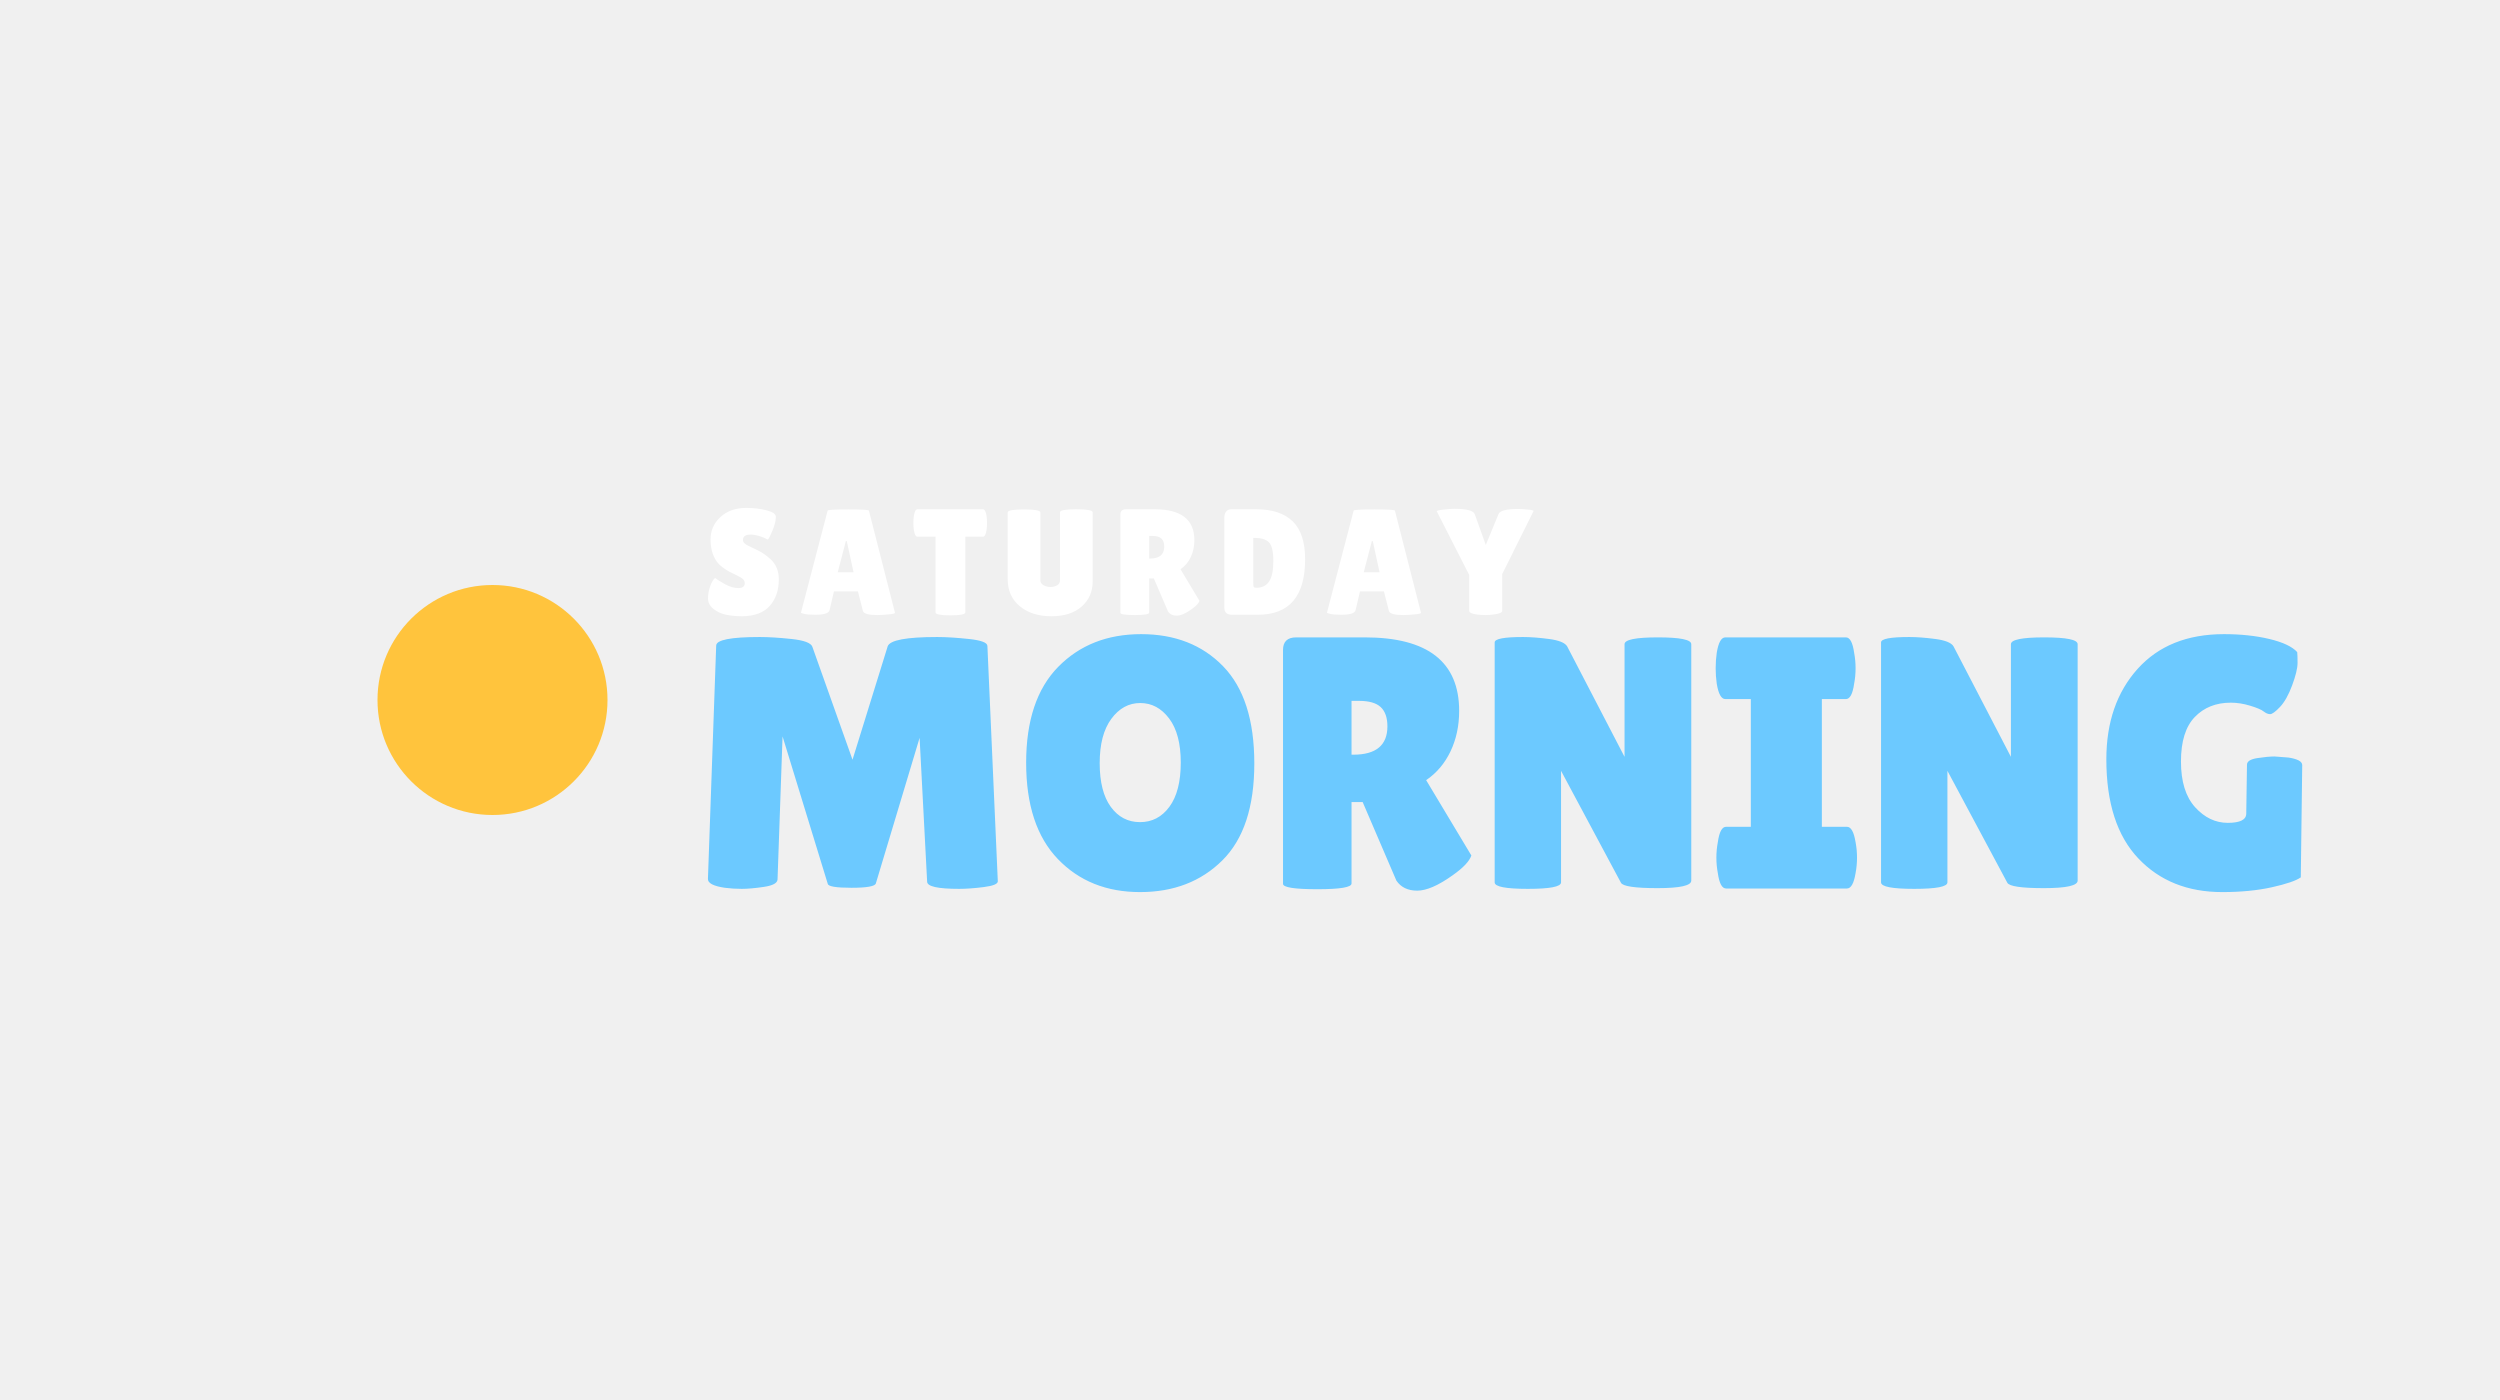
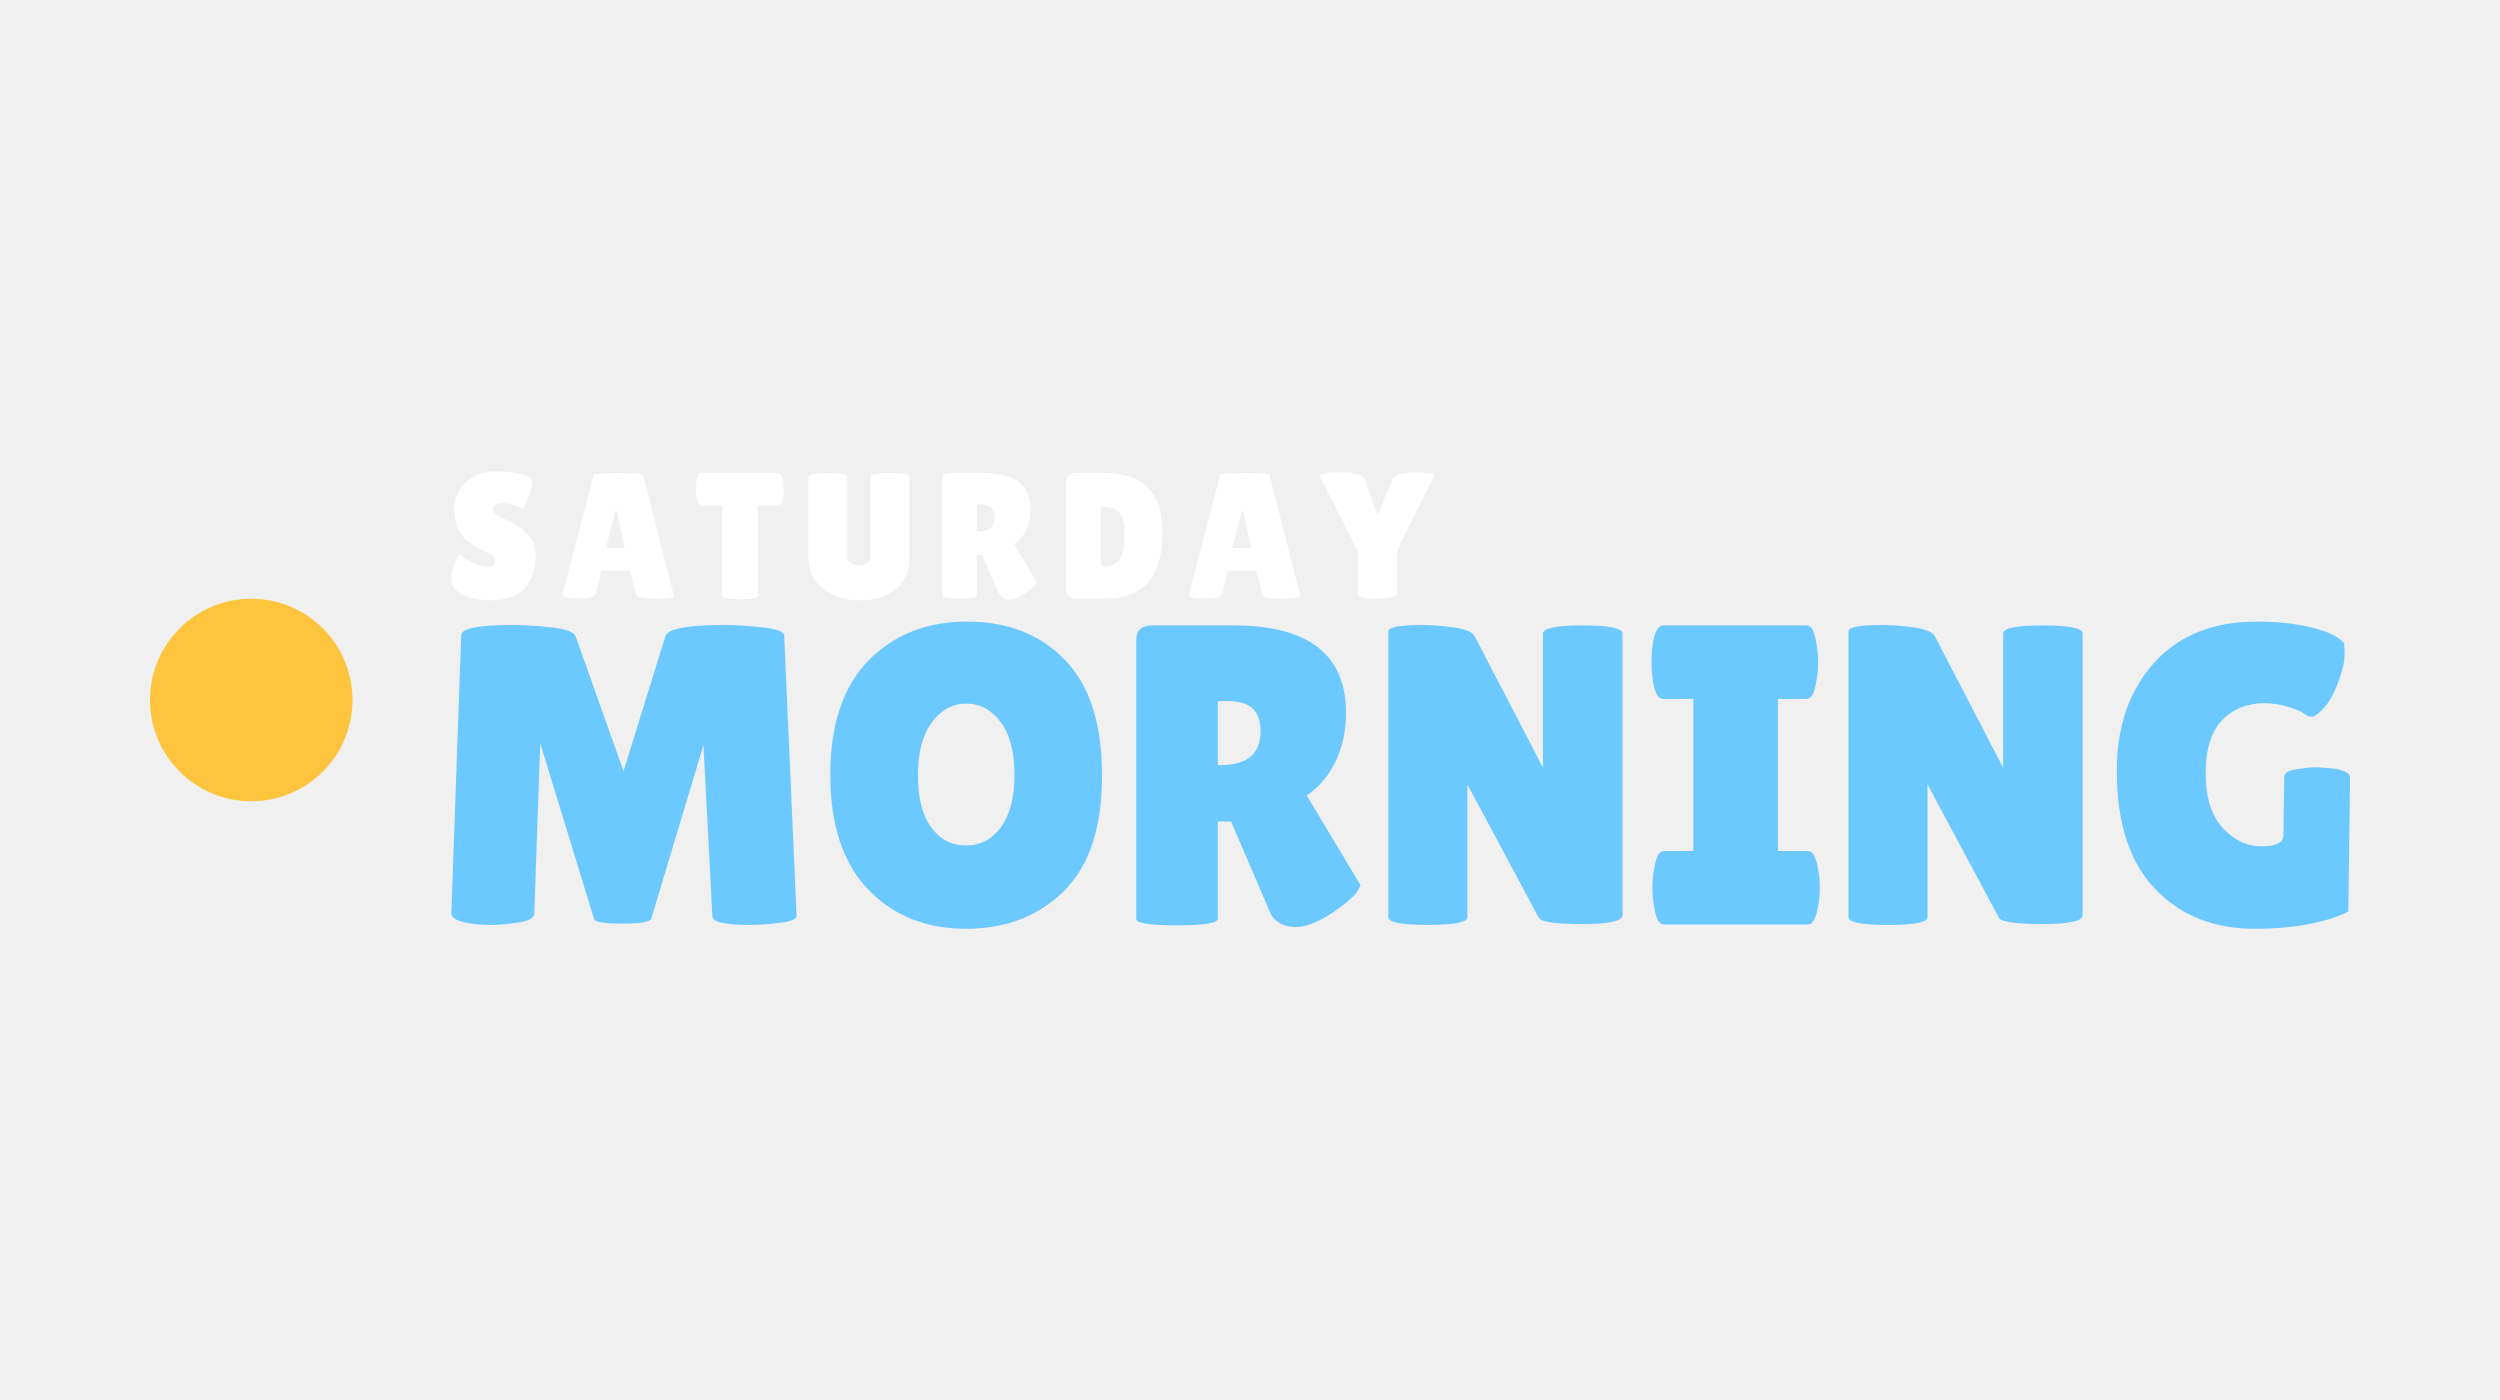
<svg xmlns="http://www.w3.org/2000/svg" viewBox="0 0 200 112" width="200" height="112">
-   <circle cx="39.4" cy="56.0" r="9.2" fill="#FFC43D" />
-   <path fill="#FFFFFF" transform="translate(56.29 49.18) scale(0.287)" d="M3.192 -10.248Q3.99 -9.618 5.943 -8.526Q7.896 -7.434 9.681 -7.434Q11.466 -7.434 11.466 -8.82Q11.466 -9.45 10.962 -9.933Q10.458 -10.416 9.114 -11.046Q7.77 -11.676 7.098 -12.033Q6.426 -12.39 5.313 -13.209Q4.2 -14.028 3.612 -14.91Q1.932 -17.304 1.932 -21.0Q1.932 -24.696 4.683 -27.237Q7.434 -29.778 11.886 -29.778Q14.91 -29.778 17.472 -29.127Q20.034 -28.476 20.118 -27.426Q20.118 -27.3 20.118 -27.174Q20.118 -25.704 19.194 -23.457Q18.27 -21.21 17.892 -20.958Q15.204 -22.344 13.083 -22.344Q10.962 -22.344 10.962 -20.832Q10.962 -19.908 12.516 -19.194Q12.852 -19.026 13.482 -18.732Q14.112 -18.438 14.931 -18.039Q15.75 -17.64 16.695 -17.031Q17.64 -16.422 18.732 -15.414Q20.958 -13.314 20.958 -9.87Q20.958 -5.376 18.48 -2.52Q16.002 0.336 10.836 0.42Q8.316 0.42 6.279 0.0Q4.242 -0.42 2.73 -1.638Q1.218 -2.856 1.218 -4.578Q1.218 -6.3 1.848 -8.001Q2.478 -9.702 3.192 -10.248ZM48.342 0.084Q44.688 0.084 44.394 -1.092L43.008 -6.51H36.33L35.112 -1.302Q34.86 0.0 31.08 0.0Q29.064 0.0 28.098 -0.231Q27.132 -0.462 27.132 -0.588L34.566 -29.022Q34.566 -29.358 40.32 -29.358Q46.074 -29.358 46.074 -29.022L53.34 -0.546Q53.34 -0.252 51.408 -0.084Q49.476 0.084 48.342 0.084ZM37.38 -11.844H41.79L39.9 -20.538H39.648ZM72.954 -0.672Q72.954 0.168 68.796 0.168Q64.638 0.168 64.638 -0.672V-21.756H59.598Q58.884 -21.756 58.59 -23.688Q58.464 -24.612 58.464 -25.578Q58.464 -26.544 58.59 -27.468Q58.884 -29.4 59.598 -29.4H77.868Q78.582 -29.4 78.876 -27.468Q79.002 -26.544 79.002 -25.578Q79.002 -24.612 78.876 -23.688Q78.582 -21.756 77.868 -21.756H72.954ZM99.33 -28.56Q99.33 -29.4 103.887 -29.4Q108.444 -29.4 108.444 -28.56V-9.282Q108.444 -4.998 105.378 -2.289Q102.312 0.42 96.915 0.42Q91.518 0.42 88.137 -2.373Q84.756 -5.166 84.756 -9.912V-28.518Q84.756 -29.358 89.313 -29.358Q93.87 -29.358 93.87 -28.518V-9.576Q93.87 -8.736 94.752 -8.232Q95.676 -7.728 96.684 -7.728Q97.692 -7.728 98.511 -8.19Q99.33 -8.652 99.33 -9.576ZM124.194 -0.588Q124.194 0.084 120.204 0.084Q116.172 0.084 116.172 -0.546V-27.93Q116.172 -29.4 117.726 -29.4H125.748Q136.794 -29.4 136.794 -20.79Q136.794 -18.186 135.786 -16.065Q134.778 -13.944 132.93 -12.684L138.222 -3.864Q137.886 -2.856 136.038 -1.554Q133.518 0.252 131.88 0.252Q130.242 0.252 129.444 -0.924L125.496 -10.122H124.194ZM124.194 -21.966V-15.666H124.404Q128.394 -15.666 128.394 -18.984Q128.394 -20.496 127.617 -21.231Q126.84 -21.966 125.076 -21.966ZM145.152 -1.932V-27.132Q145.152 -28.182 145.677 -28.791Q146.202 -29.4 147.042 -29.4H154.056Q160.734 -29.4 164.199 -26.04Q167.664 -22.68 167.664 -15.456Q167.664 0.0 154.476 0.0H147.294Q145.152 0.0 145.152 -1.932ZM153.216 -21.42V-8.862Q153.216 -7.98 153.342 -7.749Q153.468 -7.518 154.098 -7.518Q156.408 -7.518 157.605 -9.24Q158.802 -10.962 158.802 -14.973Q158.802 -18.984 157.563 -20.202Q156.324 -21.42 153.636 -21.42ZM194.964 0.084Q191.31 0.084 191.016 -1.092L189.63 -6.51H182.952L181.734 -1.302Q181.482 0.0 177.702 0.0Q175.686 0.0 174.72 -0.231Q173.754 -0.462 173.754 -0.588L181.188 -29.022Q181.188 -29.358 186.942 -29.358Q192.696 -29.358 192.696 -29.022L199.962 -0.546Q199.962 -0.252 198.03 -0.084Q196.098 0.084 194.964 0.084ZM184.002 -11.844H188.412L186.522 -20.538H186.27ZM221.55 -28.014Q222.096 -29.484 226.926 -29.484Q228.144 -29.484 229.803 -29.316Q231.462 -29.148 231.336 -28.896L222.6 -11.34V-1.092Q222.6 -0.378 220.29 -0.084Q219.114 0.084 217.98 0.084Q216.846 0.084 215.712 -0.042Q213.402 -0.336 213.402 -1.092V-11.088L204.372 -28.812Q204.204 -29.064 206.094 -29.295Q207.984 -29.526 209.286 -29.526Q214.452 -29.526 214.956 -28.014L218.022 -19.446Z" />
-   <path fill="#6CC9FF" transform="translate(55.20 71.08) scale(0.287)" d="M75.0 0.1Q66.1 0.1 66.1 -1.9L64.0 -42.0L51.8 -1.4Q51.4 -0.2 45.0 -0.2Q38.6 -0.2 38.4 -1.3L25.8 -42.4L24.4 -2.5Q24.3 -1.0 20.6 -0.45Q16.9 0.1 14.45 0.1Q12.0 0.1 9.7 -0.2Q4.9 -0.9 5.0 -2.7L7.3 -67.7Q7.3 -70.1 19.5 -70.1Q23.1 -70.1 28.3 -69.55Q33.5 -69.0 34.1 -67.4L45.3 -35.9L55.1 -67.5Q56.0 -70.1 68.9 -70.1Q72.6 -70.1 77.75 -69.55Q82.9 -69.0 82.9 -67.6L85.8 -2.0Q85.8 -0.9 81.9 -0.4Q78.0 0.1 75.0 0.1ZM125.45 1.0Q111.4 1.0 102.55 -8.2Q93.7 -17.4 93.7 -35.05Q93.7 -52.7 102.65 -61.8Q111.6 -70.9 125.75 -70.9Q139.9 -70.9 148.6 -61.95Q157.3 -53.0 157.3 -34.85Q157.3 -16.7 148.4 -7.85Q139.5 1.0 125.45 1.0ZM125.5 -51.7Q120.7 -51.7 117.45 -47.3Q114.2 -42.9 114.2 -34.95Q114.2 -27.0 117.3 -22.75Q120.4 -18.5 125.45 -18.5Q130.5 -18.5 133.65 -22.8Q136.8 -27.1 136.8 -35.1Q136.8 -43.1 133.55 -47.4Q130.3 -51.7 125.5 -51.7ZM184.4 -1.4Q184.4 0.2 174.9 0.2Q165.3 0.2 165.3 -1.3V-66.5Q165.3 -70.0 169.0 -70.0H188.1Q214.4 -70.0 214.4 -49.5Q214.4 -43.3 212.0 -38.25Q209.6 -33.2 205.2 -30.2L217.8 -9.2Q217.0 -6.8 212.6 -3.7Q206.6 0.6 202.7 0.6Q198.8 0.6 196.9 -2.2L187.5 -24.1H184.4ZM184.4 -52.3V-37.3H184.9Q194.4 -37.3 194.4 -45.2Q194.4 -48.8 192.55 -50.55Q190.7 -52.3 186.5 -52.3ZM279.1 -2.2Q279.1 -0.1 269.7 -0.1Q260.3 -0.1 259.5 -1.6L242.8 -32.8V-1.7Q242.8 0.1 233.55 0.1Q224.3 0.1 224.3 -1.7V-68.6Q224.3 -70.1 232.2 -70.1Q235.3 -70.1 239.45 -69.55Q243.6 -69.0 244.5 -67.5L260.5 -36.7V-68.1Q260.5 -70.0 269.8 -70.0Q279.1 -70.0 279.1 -68.1ZM295.7 -17.2V-52.8H288.6Q286.9 -52.8 286.2 -57.1Q285.9 -59.2 285.9 -61.4Q285.9 -63.6 286.2 -65.7Q286.9 -70.0 288.6 -70.0H322.2Q323.9 -70.0 324.5 -65.7Q324.9 -63.6 324.9 -61.4Q324.9 -59.2 324.5 -57.1Q323.9 -52.8 322.2 -52.8H315.5V-17.2H322.5Q324.2 -17.2 324.9 -12.9Q325.3 -10.8 325.3 -8.6Q325.3 -6.4 324.9 -4.3Q324.2 0.0 322.5 0.0H288.8Q287.1 0.0 286.5 -4.3Q286.1 -6.4 286.1 -8.6Q286.1 -10.8 286.5 -12.9Q287.1 -17.2 288.8 -17.2ZM386.8 -2.2Q386.8 -0.1 377.4 -0.1Q368.0 -0.1 367.2 -1.6L350.5 -32.8V-1.7Q350.5 0.1 341.25 0.1Q332.0 0.1 332.0 -1.7V-68.6Q332.0 -70.1 339.9 -70.1Q343.0 -70.1 347.15 -69.55Q351.3 -69.0 352.2 -67.5L368.2 -36.7V-68.1Q368.2 -70.0 377.5 -70.0Q386.8 -70.0 386.8 -68.1ZM433.8 -20.9 434.0 -34.5Q434.0 -35.9 436.9 -36.35Q439.8 -36.8 441.7 -36.8L445.6 -36.5Q449.4 -35.9 449.4 -34.4L449.0 -3.1Q447.0 -1.7 440.95 -0.35Q434.9 1.0 427.1 1.0Q412.6 1.0 403.7 -8.4Q394.8 -17.8 394.8 -36.0Q394.8 -51.5 403.5 -61.2Q412.2 -70.9 427.6 -70.9Q434.6 -70.9 440.25 -69.55Q445.9 -68.2 448.0 -65.9Q448.1 -65.1 448.1 -62.9Q448.1 -60.7 446.6 -56.65Q445.1 -52.6 443.2 -50.6Q441.3 -48.6 440.45 -48.6Q439.6 -48.6 438.65 -49.35Q437.7 -50.1 434.9 -50.95Q432.1 -51.8 429.5 -51.8Q423.3 -51.8 419.45 -47.8Q415.6 -43.8 415.6 -35.4Q415.6 -27.0 419.55 -22.65Q423.5 -18.3 428.65 -18.3Q433.8 -18.3 433.8 -20.9Z" />
+   <circle cx="20.1" cy="56.0" r="8.1" fill="#FFC43D" />
+   <path fill="#FFFFFF" transform="translate(35.69 47.88) scale(0.3418)" d="M3.192 -10.248Q3.99 -9.618 5.943 -8.526Q7.896 -7.434 9.681 -7.434Q11.466 -7.434 11.466 -8.82Q11.466 -9.45 10.962 -9.933Q10.458 -10.416 9.114 -11.046Q7.77 -11.676 7.098 -12.033Q6.426 -12.39 5.313 -13.209Q4.2 -14.028 3.612 -14.91Q1.932 -17.304 1.932 -21.0Q1.932 -24.696 4.683 -27.237Q7.434 -29.778 11.886 -29.778Q14.91 -29.778 17.472 -29.127Q20.034 -28.476 20.118 -27.426Q20.118 -27.3 20.118 -27.174Q20.118 -25.704 19.194 -23.457Q18.27 -21.21 17.892 -20.958Q15.204 -22.344 13.083 -22.344Q10.962 -22.344 10.962 -20.832Q10.962 -19.908 12.516 -19.194Q12.852 -19.026 13.482 -18.732Q14.112 -18.438 14.931 -18.039Q15.75 -17.64 16.695 -17.031Q17.64 -16.422 18.732 -15.414Q20.958 -13.314 20.958 -9.87Q20.958 -5.376 18.48 -2.52Q16.002 0.336 10.836 0.42Q8.316 0.42 6.279 0.0Q4.242 -0.42 2.73 -1.638Q1.218 -2.856 1.218 -4.578Q1.218 -6.3 1.848 -8.001Q2.478 -9.702 3.192 -10.248ZM48.342 0.084Q44.688 0.084 44.394 -1.092L43.008 -6.51H36.33L35.112 -1.302Q34.86 0.0 31.08 0.0Q29.064 0.0 28.098 -0.231Q27.132 -0.462 27.132 -0.588L34.566 -29.022Q34.566 -29.358 40.32 -29.358Q46.074 -29.358 46.074 -29.022L53.34 -0.546Q53.34 -0.252 51.408 -0.084Q49.476 0.084 48.342 0.084ZM37.38 -11.844H41.79L39.9 -20.538H39.648ZM72.954 -0.672Q72.954 0.168 68.796 0.168Q64.638 0.168 64.638 -0.672V-21.756H59.598Q58.884 -21.756 58.59 -23.688Q58.464 -24.612 58.464 -25.578Q58.464 -26.544 58.59 -27.468Q58.884 -29.4 59.598 -29.4H77.868Q78.582 -29.4 78.876 -27.468Q79.002 -26.544 79.002 -25.578Q79.002 -24.612 78.876 -23.688Q78.582 -21.756 77.868 -21.756H72.954ZM99.33 -28.56Q99.33 -29.4 103.887 -29.4Q108.444 -29.4 108.444 -28.56V-9.282Q108.444 -4.998 105.378 -2.289Q102.312 0.42 96.915 0.42Q91.518 0.42 88.137 -2.373Q84.756 -5.166 84.756 -9.912V-28.518Q84.756 -29.358 89.313 -29.358Q93.87 -29.358 93.87 -28.518V-9.576Q93.87 -8.736 94.752 -8.232Q95.676 -7.728 96.684 -7.728Q97.692 -7.728 98.511 -8.19Q99.33 -8.652 99.33 -9.576ZM124.194 -0.588Q124.194 0.084 120.204 0.084Q116.172 0.084 116.172 -0.546V-27.93Q116.172 -29.4 117.726 -29.4H125.748Q136.794 -29.4 136.794 -20.79Q136.794 -18.186 135.786 -16.065Q134.778 -13.944 132.93 -12.684L138.222 -3.864Q137.886 -2.856 136.038 -1.554Q133.518 0.252 131.88 0.252Q130.242 0.252 129.444 -0.924L125.496 -10.122H124.194ZM124.194 -21.966V-15.666H124.404Q128.394 -15.666 128.394 -18.984Q128.394 -20.496 127.617 -21.231Q126.84 -21.966 125.076 -21.966ZM145.152 -1.932V-27.132Q145.152 -28.182 145.677 -28.791Q146.202 -29.4 147.042 -29.4H154.056Q160.734 -29.4 164.199 -26.04Q167.664 -22.68 167.664 -15.456Q167.664 0.0 154.476 0.0H147.294Q145.152 0.0 145.152 -1.932ZM153.216 -21.42V-8.862Q153.216 -7.98 153.342 -7.749Q153.468 -7.518 154.098 -7.518Q156.408 -7.518 157.605 -9.24Q158.802 -10.962 158.802 -14.973Q158.802 -18.984 157.563 -20.202Q156.324 -21.42 153.636 -21.42ZM194.964 0.084Q191.31 0.084 191.016 -1.092L189.63 -6.51H182.952L181.734 -1.302Q181.482 0.0 177.702 0.0Q175.686 0.0 174.72 -0.231Q173.754 -0.462 173.754 -0.588L181.188 -29.022Q181.188 -29.358 186.942 -29.358Q192.696 -29.358 192.696 -29.022L199.962 -0.546Q199.962 -0.252 198.03 -0.084Q196.098 0.084 194.964 0.084ZM184.002 -11.844H188.412L186.522 -20.538H186.27ZM221.55 -28.014Q222.096 -29.484 226.926 -29.484Q228.144 -29.484 229.803 -29.316Q231.462 -29.148 231.336 -28.896L222.6 -11.34V-1.092Q222.6 -0.378 220.29 -0.084Q219.114 0.084 217.98 0.084Q216.846 0.084 215.712 -0.042Q213.402 -0.336 213.402 -1.092V-11.088L204.372 -28.812Q204.204 -29.064 206.094 -29.295Q207.984 -29.526 209.286 -29.526Q214.452 -29.526 214.956 -28.014L218.022 -19.446Z" />
+   <path fill="#6CC9FF" transform="translate(34.40 73.96) scale(0.3418)" d="M75.0 0.1Q66.1 0.1 66.1 -1.9L64.0 -42.0L51.8 -1.4Q51.4 -0.2 45.0 -0.2Q38.6 -0.2 38.4 -1.3L25.8 -42.4L24.4 -2.5Q24.3 -1.0 20.6 -0.45Q16.9 0.1 14.45 0.1Q12.0 0.1 9.7 -0.2Q4.9 -0.9 5.0 -2.7L7.3 -67.7Q7.3 -70.1 19.5 -70.1Q23.1 -70.1 28.3 -69.55Q33.5 -69.0 34.1 -67.4L45.3 -35.9L55.1 -67.5Q56.0 -70.1 68.9 -70.1Q72.6 -70.1 77.75 -69.55Q82.9 -69.0 82.9 -67.6L85.8 -2.0Q85.8 -0.9 81.9 -0.4Q78.0 0.1 75.0 0.1ZM125.45 1.0Q111.4 1.0 102.55 -8.2Q93.7 -17.4 93.7 -35.05Q93.7 -52.7 102.65 -61.8Q111.6 -70.9 125.75 -70.9Q139.9 -70.9 148.6 -61.95Q157.3 -53.0 157.3 -34.85Q157.3 -16.7 148.4 -7.85Q139.5 1.0 125.45 1.0ZM125.5 -51.7Q120.7 -51.7 117.45 -47.3Q114.2 -42.9 114.2 -34.95Q114.2 -27.0 117.3 -22.75Q120.4 -18.5 125.45 -18.5Q130.5 -18.5 133.65 -22.8Q136.8 -27.1 136.8 -35.1Q136.8 -43.1 133.55 -47.4Q130.3 -51.7 125.5 -51.7ZM184.4 -1.4Q184.4 0.2 174.9 0.2Q165.3 0.2 165.3 -1.3V-66.5Q165.3 -70.0 169.0 -70.0H188.1Q214.4 -70.0 214.4 -49.5Q214.4 -43.3 212.0 -38.25Q209.6 -33.2 205.2 -30.2L217.8 -9.2Q217.0 -6.8 212.6 -3.7Q206.6 0.6 202.7 0.6Q198.8 0.6 196.9 -2.2L187.5 -24.1H184.4ZM184.4 -52.3V-37.3H184.9Q194.4 -37.3 194.4 -45.2Q194.4 -48.8 192.55 -50.55Q190.7 -52.3 186.5 -52.3ZM279.1 -2.2Q279.1 -0.1 269.7 -0.1Q260.3 -0.1 259.5 -1.6L242.8 -32.8V-1.7Q242.8 0.1 233.55 0.1Q224.3 0.1 224.3 -1.7V-68.6Q224.3 -70.1 232.2 -70.1Q235.3 -70.1 239.45 -69.55Q243.6 -69.0 244.5 -67.5L260.5 -36.7V-68.1Q260.5 -70.0 269.8 -70.0Q279.1 -70.0 279.1 -68.1ZM295.7 -17.2V-52.8H288.6Q286.9 -52.8 286.2 -57.1Q285.9 -59.2 285.9 -61.4Q285.9 -63.6 286.2 -65.7Q286.9 -70.0 288.6 -70.0H322.2Q323.9 -70.0 324.5 -65.7Q324.9 -63.6 324.9 -61.4Q324.9 -59.2 324.5 -57.1Q323.9 -52.8 322.2 -52.8H315.5V-17.2H322.5Q324.2 -17.2 324.9 -12.9Q325.3 -10.8 325.3 -8.6Q325.3 -6.4 324.9 -4.3Q324.2 0.0 322.5 0.0H288.8Q287.1 0.0 286.5 -4.3Q286.1 -6.4 286.1 -8.6Q286.1 -10.8 286.5 -12.9Q287.1 -17.2 288.8 -17.2ZM386.8 -2.2Q386.8 -0.1 377.4 -0.1Q368.0 -0.1 367.2 -1.6L350.5 -32.8V-1.7Q350.5 0.1 341.25 0.1Q332.0 0.1 332.0 -1.7V-68.6Q332.0 -70.1 339.9 -70.1Q343.0 -70.1 347.15 -69.55Q351.3 -69.0 352.2 -67.5L368.2 -36.7V-68.1Q368.2 -70.0 377.5 -70.0Q386.8 -70.0 386.8 -68.1ZM433.8 -20.9 434.0 -34.5Q434.0 -35.9 436.9 -36.35Q439.8 -36.8 441.7 -36.8L445.6 -36.5Q449.4 -35.9 449.4 -34.4L449.0 -3.1Q447.0 -1.7 440.95 -0.35Q434.9 1.0 427.1 1.0Q412.6 1.0 403.7 -8.4Q394.8 -17.8 394.8 -36.0Q394.8 -51.5 403.5 -61.2Q412.2 -70.9 427.6 -70.9Q434.6 -70.9 440.25 -69.55Q445.9 -68.2 448.0 -65.9Q448.1 -65.1 448.1 -62.9Q448.1 -60.7 446.6 -56.65Q445.1 -52.6 443.2 -50.6Q441.3 -48.6 440.45 -48.6Q439.6 -48.6 438.65 -49.35Q437.7 -50.1 434.9 -50.95Q432.1 -51.8 429.5 -51.8Q423.3 -51.8 419.45 -47.8Q415.6 -43.8 415.6 -35.4Q415.6 -27.0 419.55 -22.65Q423.5 -18.3 428.65 -18.3Q433.8 -18.3 433.8 -20.9Z" />
</svg>
